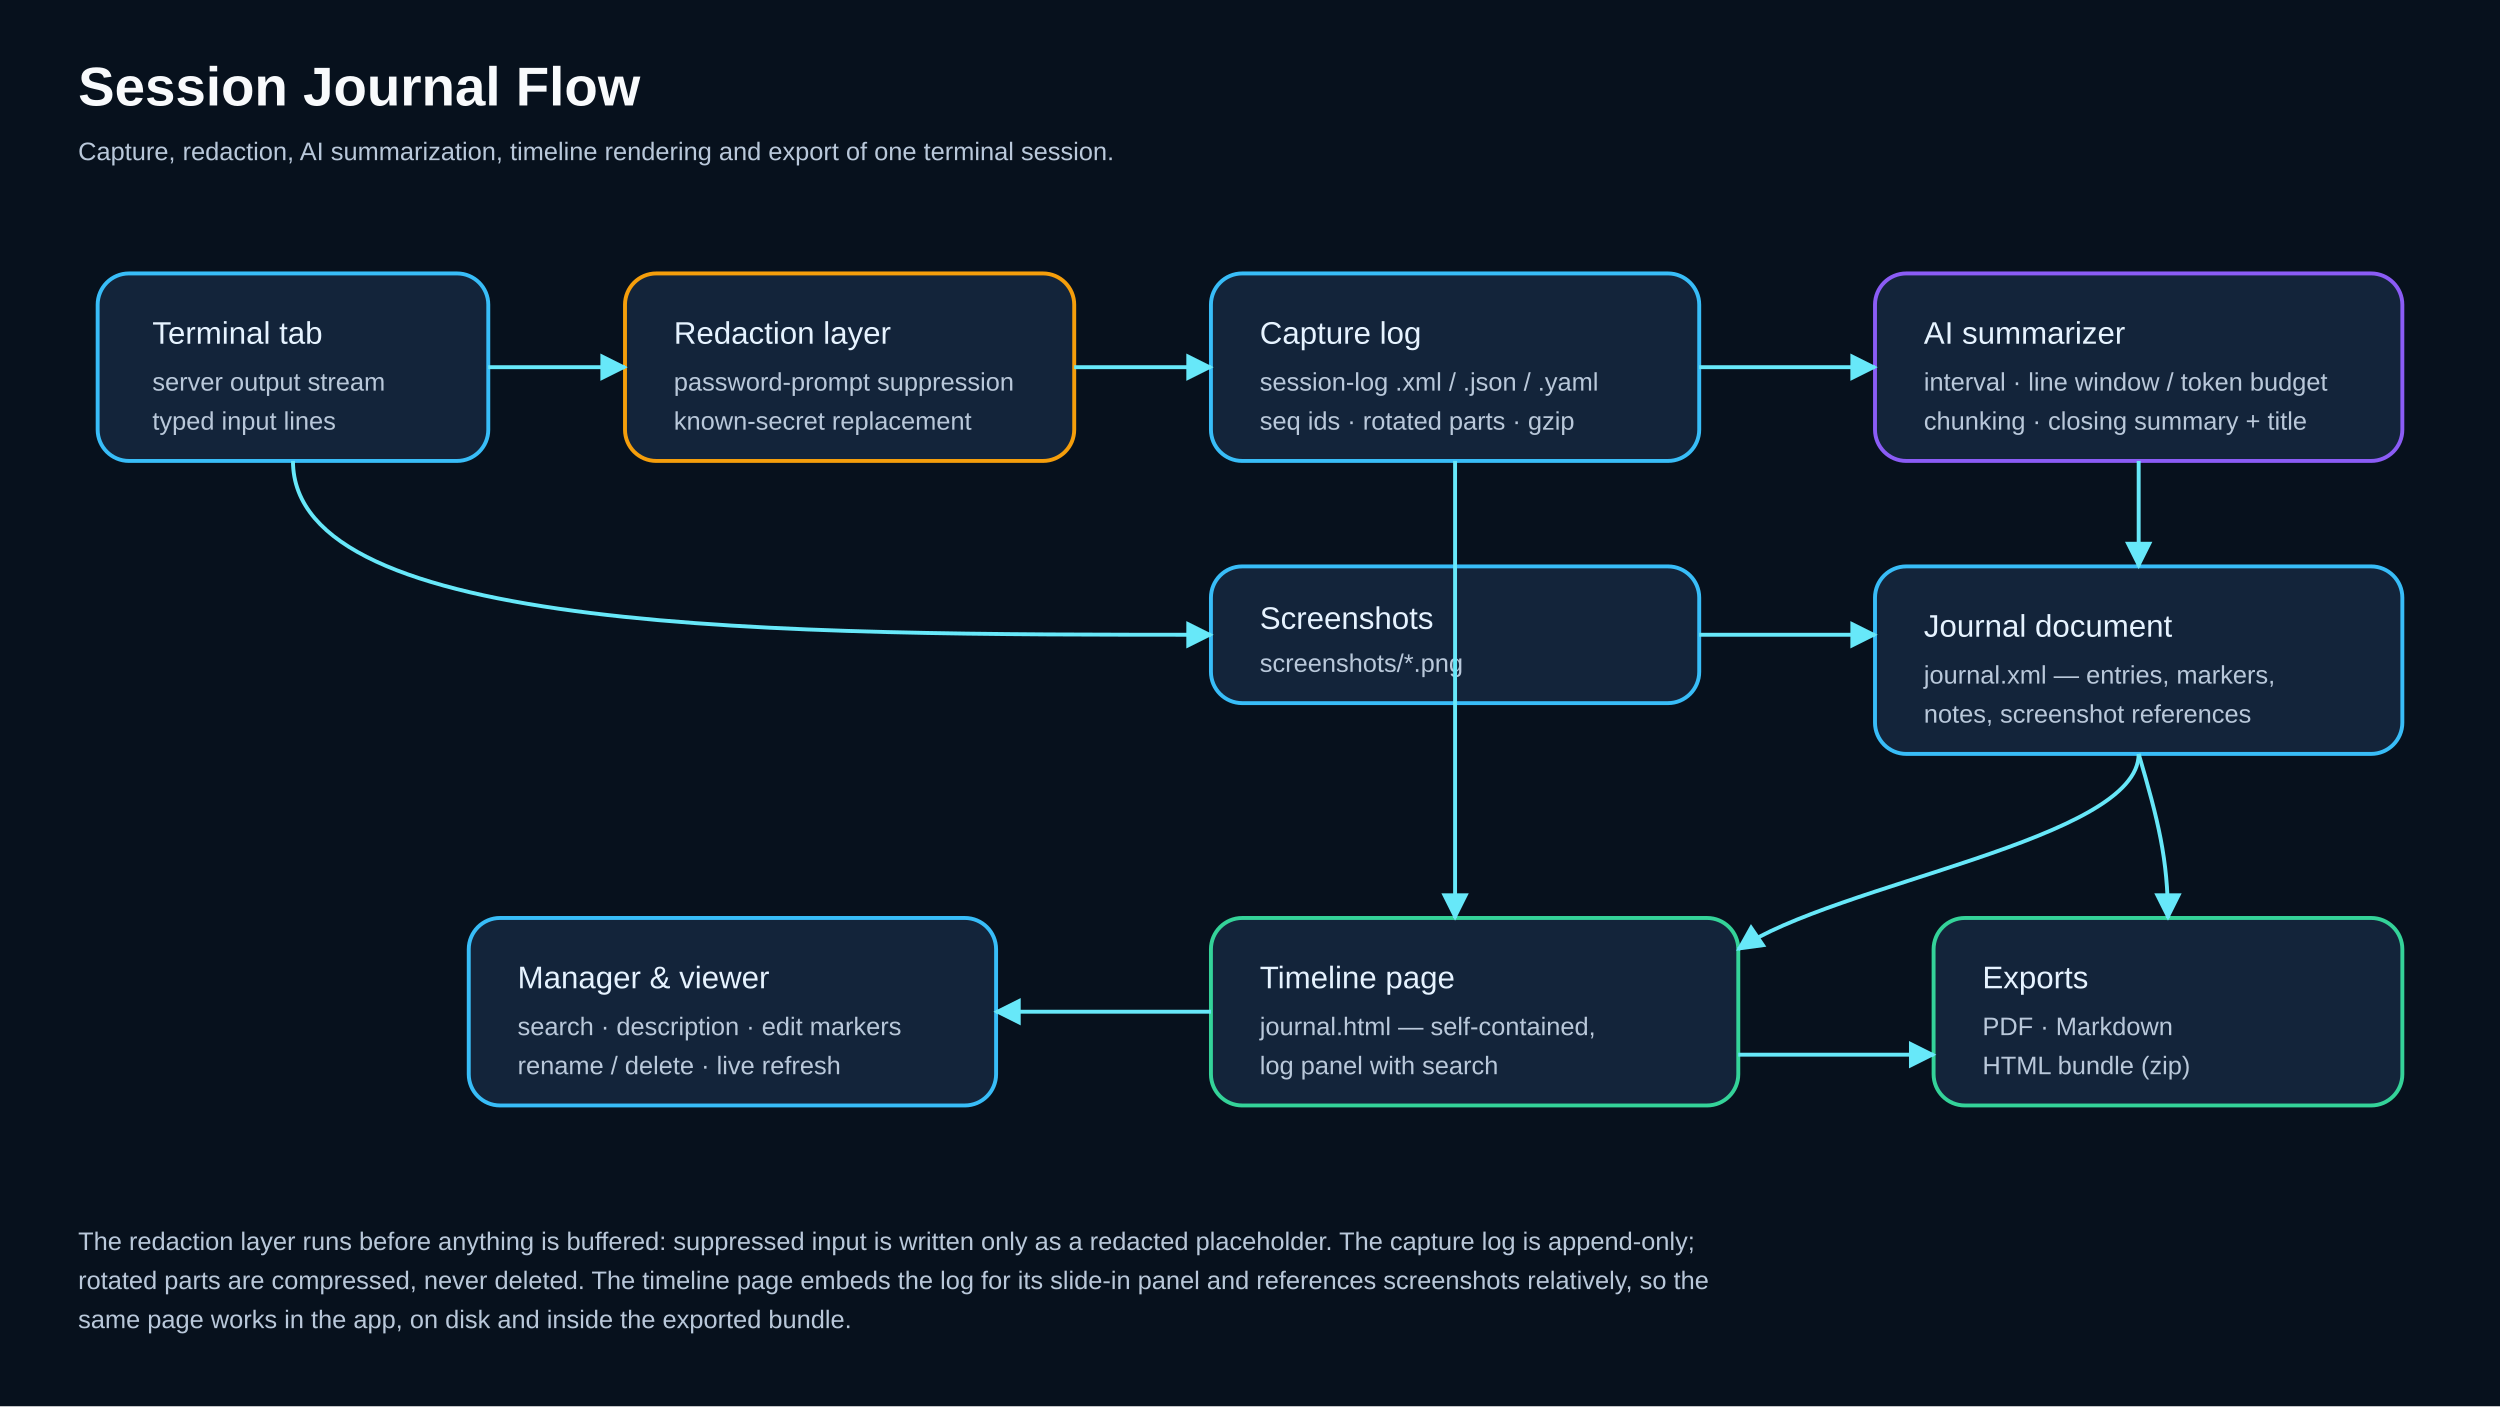
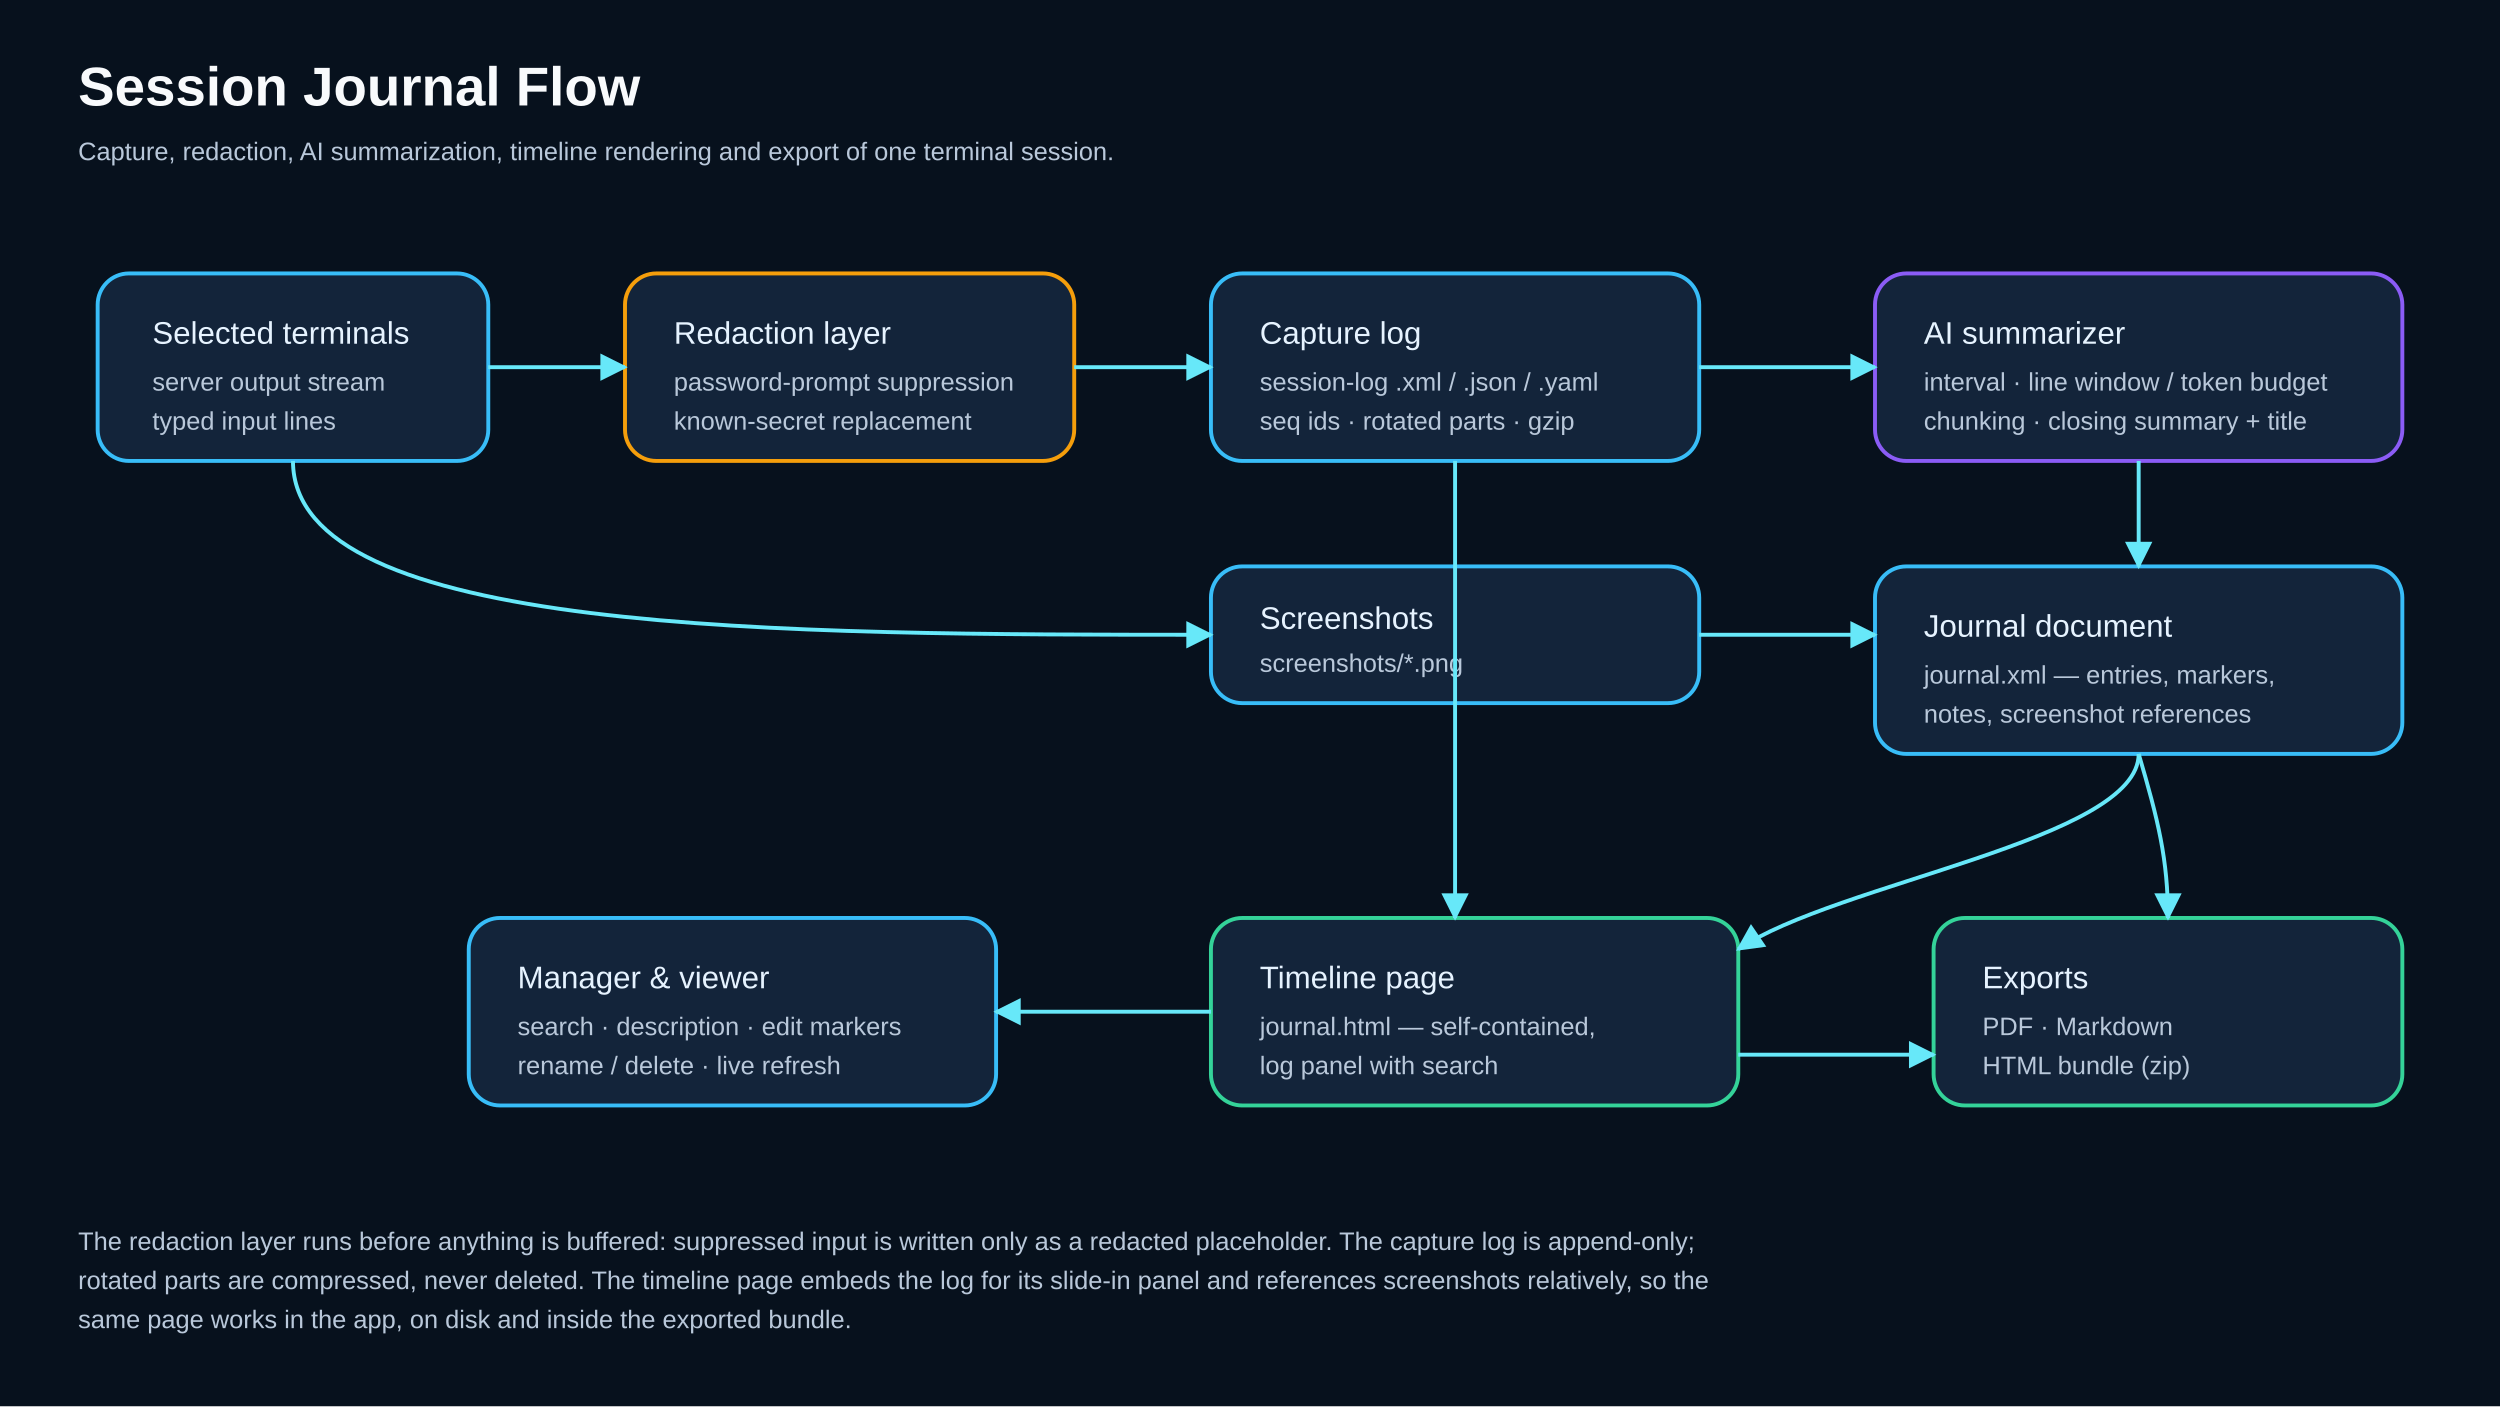
<svg xmlns="http://www.w3.org/2000/svg" viewBox="0 0 1280 720" role="img" aria-labelledby="title desc">
  <defs>
    <marker id="arrow" viewBox="0 0 10 10" refX="9" refY="5" markerWidth="7" markerHeight="7" orient="auto-start-reverse">
      <path d="M0 0 10 5 0 10z" fill="#67e8f9" />
    </marker>
    <style>text{font-family:Arial,Helvetica,sans-serif;fill:#e6f3ff;font-size:16px}.bg{fill:#07111d}.box{fill:#13243a;stroke:#38bdf8;stroke-width:2;rx:16}.guard{stroke:#f59e0b}.ai{stroke:#8b5cf6}.out{stroke:#34d399}.title{font-size:28px;font-weight:700;fill:#f8fafc}.small{font-size:13px;fill:#b9c8da}.line{stroke:#67e8f9;stroke-width:2;fill:none;marker-end:url(#arrow)}</style>
  </defs>
  <rect class="bg" width="1280" height="720" />
  <text class="title" x="40" y="54">Session Journal Flow</text>
  <text class="small" x="40" y="82">Capture, redaction, AI summarization, timeline rendering and export of one terminal session.</text>
  <rect class="box" x="50" y="140" width="200" height="96" />
-   <text x="78" y="176">Terminal tab</text>
+   <text x="78" y="176">Selected terminals</text>
  <text class="small" x="78" y="200">server output stream</text>
  <text class="small" x="78" y="220">typed input lines</text>
  <rect class="box guard" x="320" y="140" width="230" height="96" />
  <text x="345" y="176">Redaction layer</text>
  <text class="small" x="345" y="200">password-prompt suppression</text>
  <text class="small" x="345" y="220">known-secret replacement</text>
  <rect class="box" x="620" y="140" width="250" height="96" />
  <text x="645" y="176">Capture log</text>
  <text class="small" x="645" y="200">session-log .xml / .json / .yaml</text>
  <text class="small" x="645" y="220">seq ids · rotated parts · gzip</text>
  <rect class="box" x="620" y="290" width="250" height="70" />
  <text x="645" y="322">Screenshots</text>
  <text class="small" x="645" y="344">screenshots/*.png</text>
  <rect class="box ai" x="960" y="140" width="270" height="96" />
  <text x="985" y="176">AI summarizer</text>
  <text class="small" x="985" y="200">interval · line window / token budget</text>
  <text class="small" x="985" y="220">chunking · closing summary + title</text>
  <rect class="box" x="960" y="290" width="270" height="96" />
  <text x="985" y="326">Journal document</text>
  <text class="small" x="985" y="350">journal.xml — entries, markers,</text>
  <text class="small" x="985" y="370">notes, screenshot references</text>
  <rect class="box out" x="620" y="470" width="270" height="96" />
  <text x="645" y="506">Timeline page</text>
  <text class="small" x="645" y="530">journal.html — self-contained,</text>
  <text class="small" x="645" y="550">log panel with search</text>
  <rect class="box" x="240" y="470" width="270" height="96" />
  <text x="265" y="506">Manager &amp; viewer</text>
  <text class="small" x="265" y="530">search · description · edit markers</text>
  <text class="small" x="265" y="550">rename / delete · live refresh</text>
  <rect class="box out" x="990" y="470" width="240" height="96" />
  <text x="1015" y="506">Exports</text>
  <text class="small" x="1015" y="530">PDF · Markdown</text>
  <text class="small" x="1015" y="550">HTML bundle (zip)</text>
  <path class="line" d="M250 188 H320" />
  <path class="line" d="M550 188 H620" />
  <path class="line" d="M150 236 C150 325 400 325 620 325" />
  <path class="line" d="M870 188 H960" />
  <path class="line" d="M1095 236 V290" />
  <path class="line" d="M870 325 H960" />
  <path class="line" d="M1095 386 C1095 430 940 452 890 486" />
  <path class="line" d="M745 236 C745 330 745 400 745 470" />
  <path class="line" d="M620 518 H510" />
  <path class="line" d="M890 540 H990" />
  <path class="line" d="M1095 386 C1105 420 1110 440 1110 470" />
  <text class="small" x="40" y="640">The redaction layer runs before anything is buffered: suppressed input is written only as a redacted placeholder. The capture log is append-only;</text>
  <text class="small" x="40" y="660">rotated parts are compressed, never deleted. The timeline page embeds the log for its slide-in panel and references screenshots relatively, so the</text>
  <text class="small" x="40" y="680">same page works in the app, on disk and inside the exported bundle.</text>
</svg>
